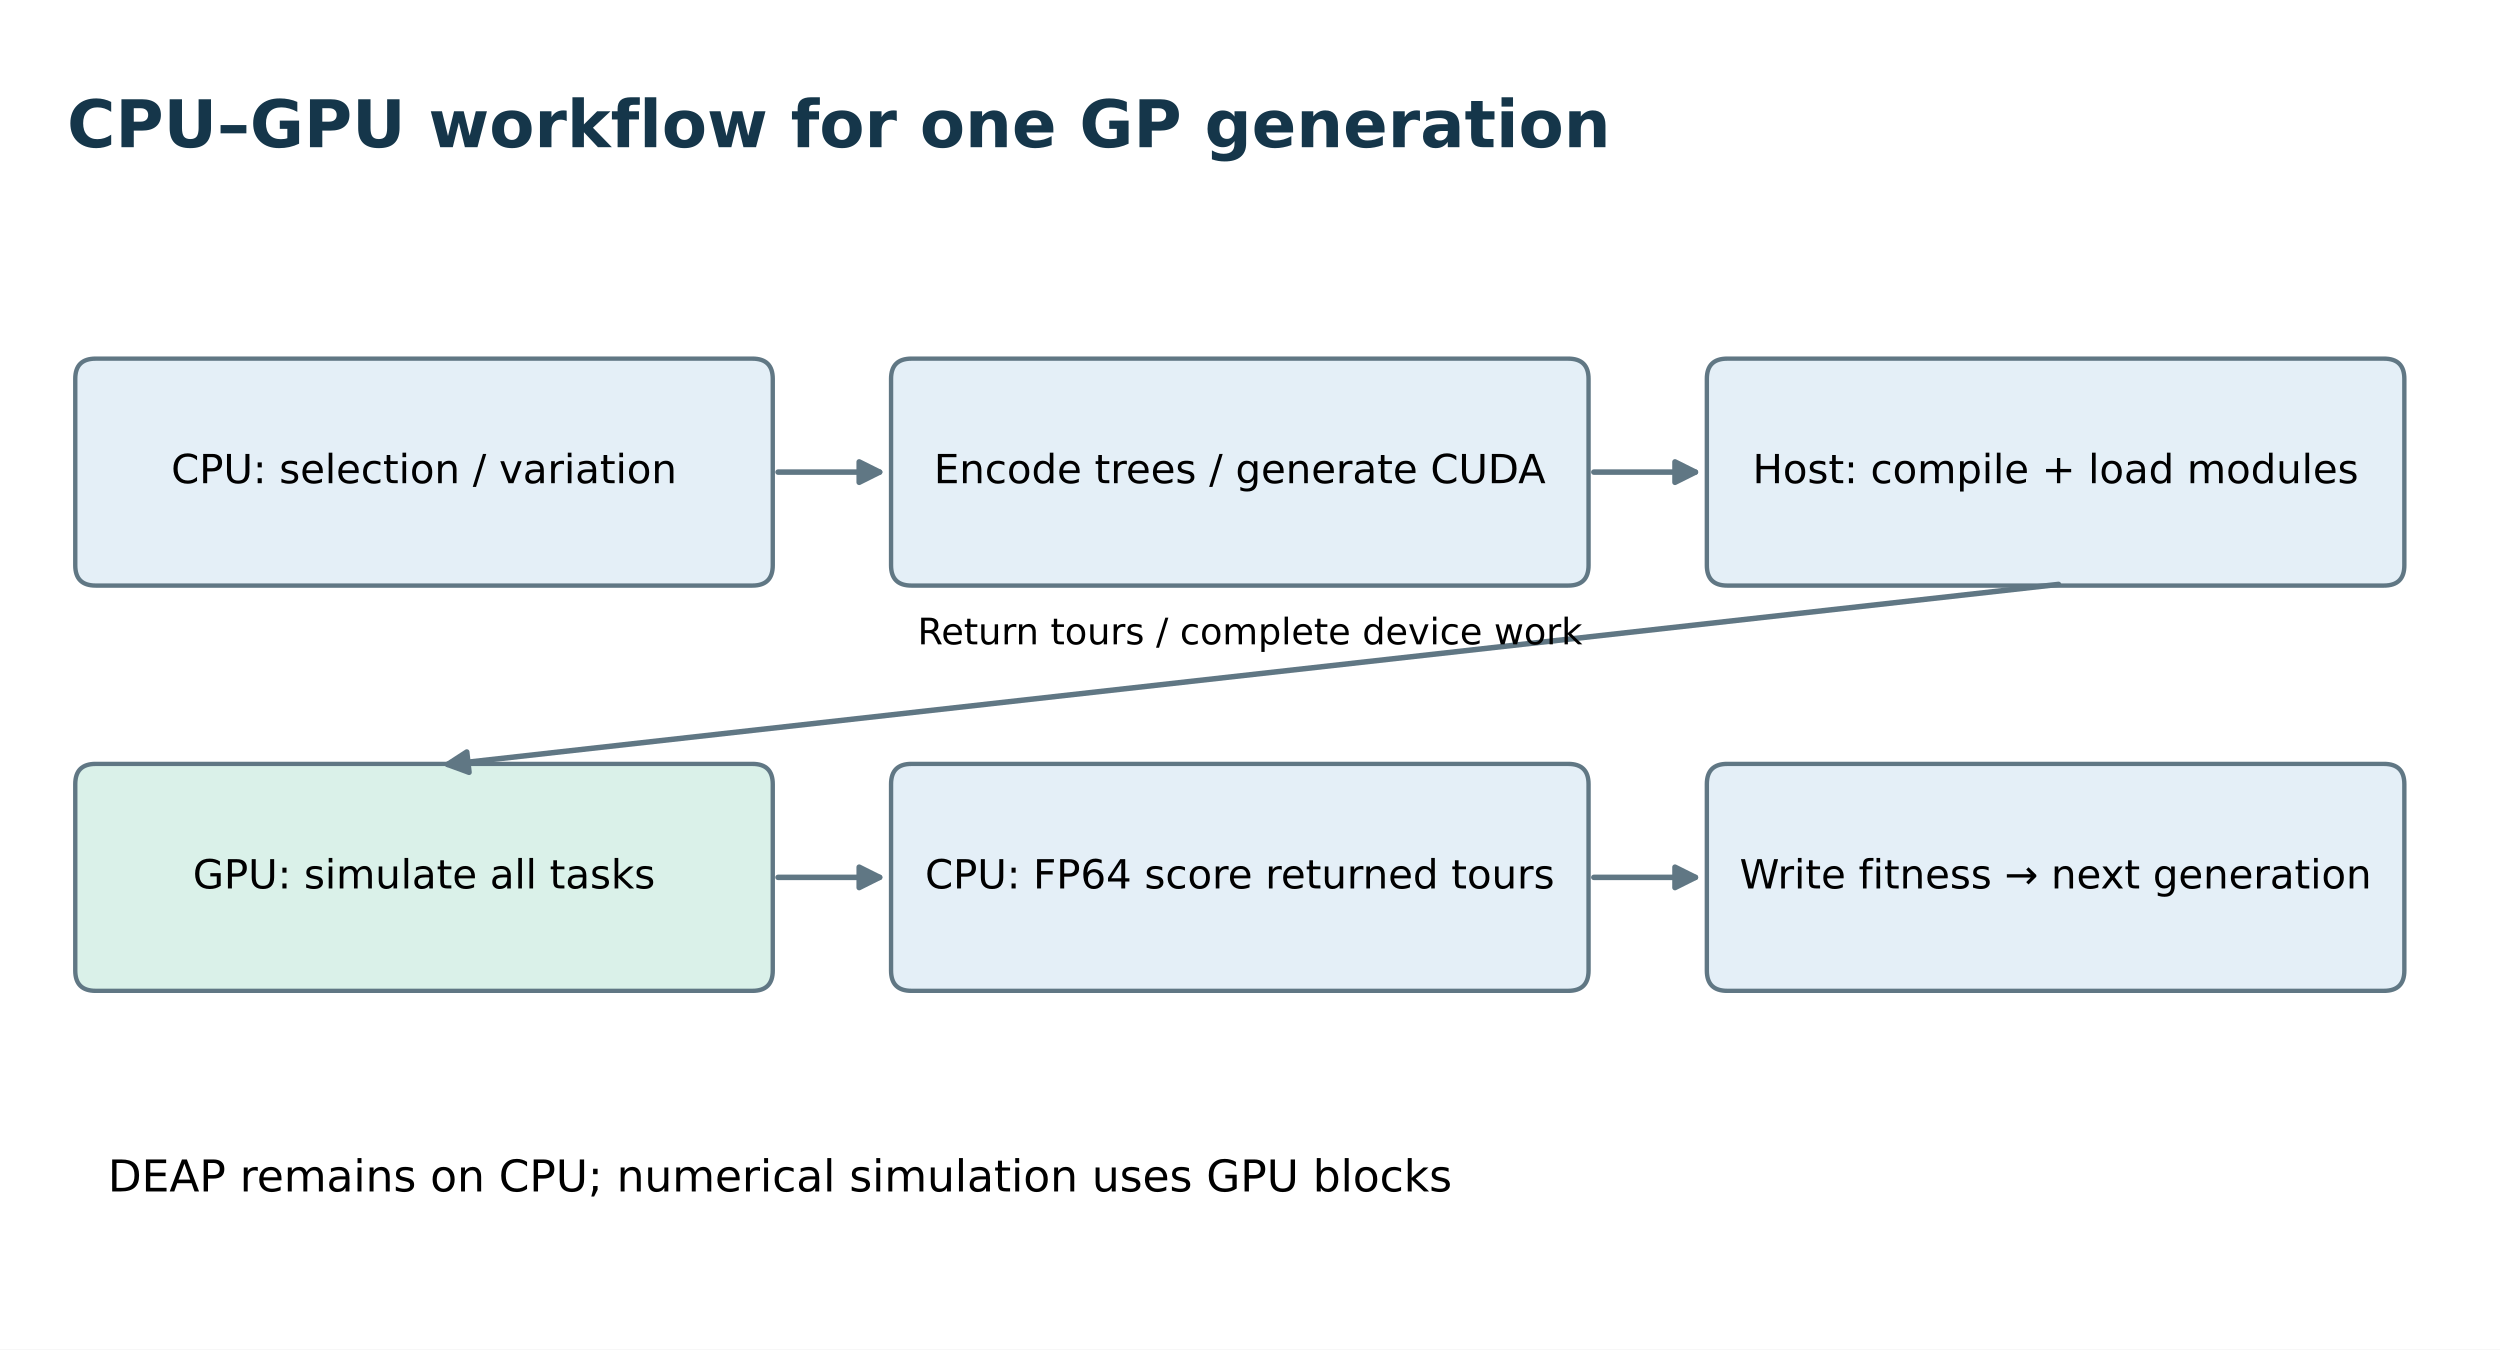
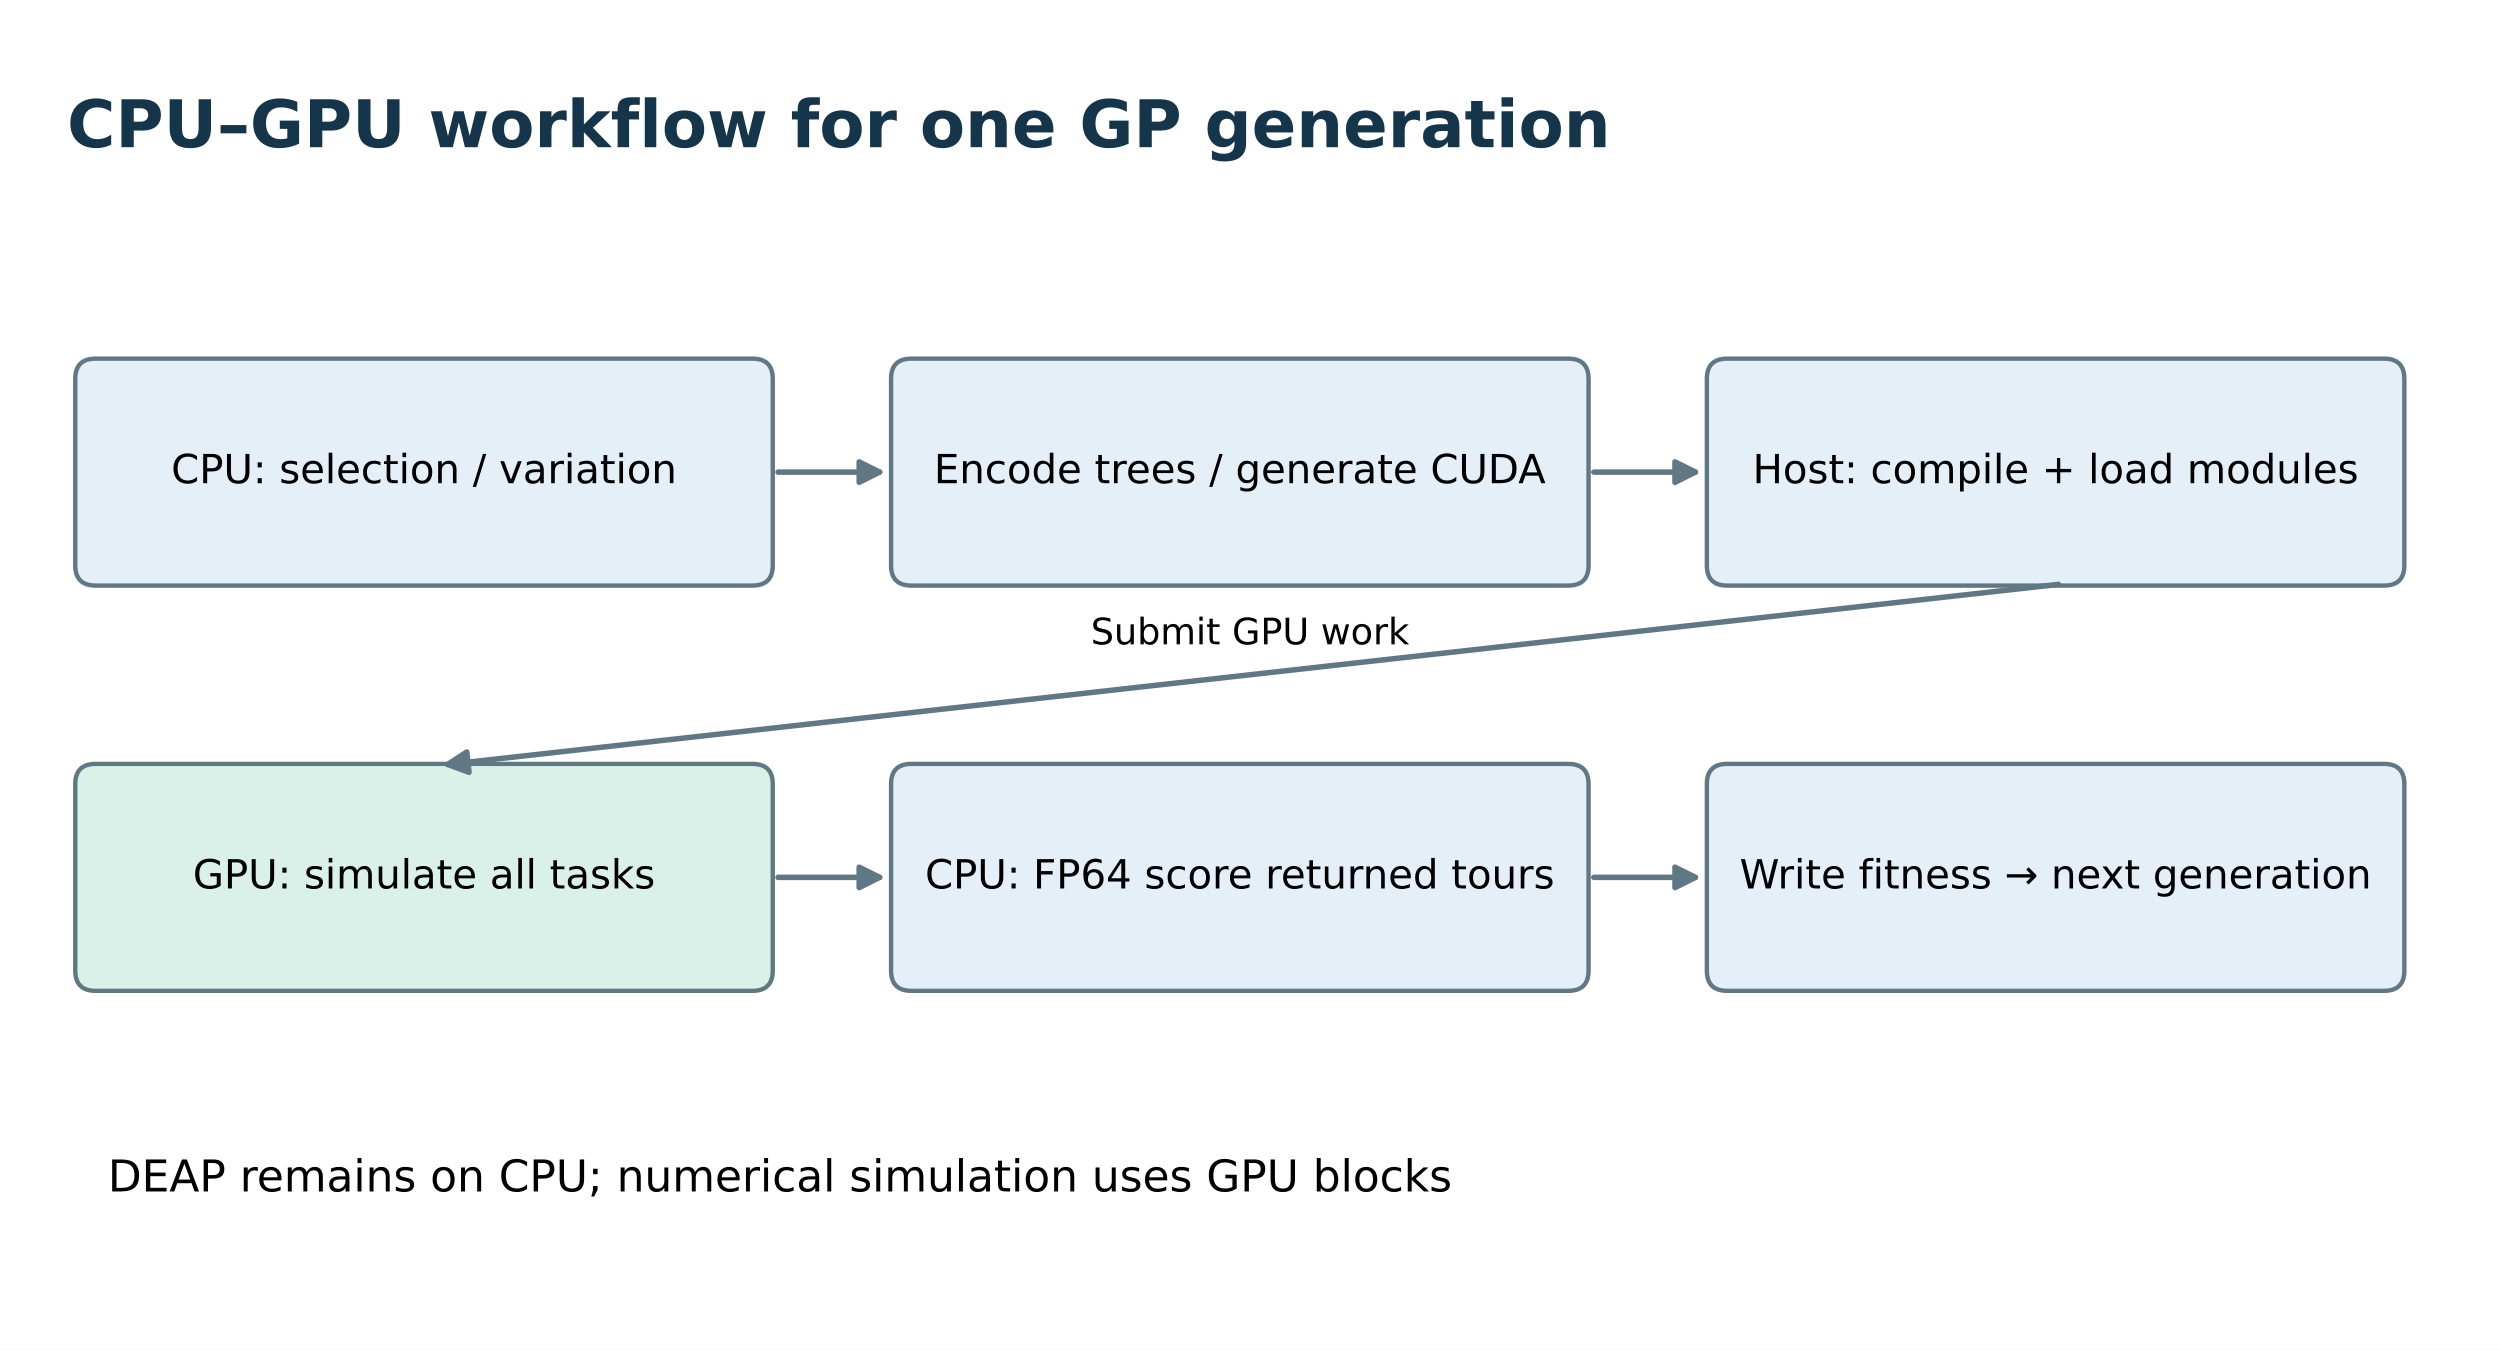
<svg xmlns="http://www.w3.org/2000/svg" width="684pt" height="369.216pt" viewBox="0 0 684 369.216" version="1.1">
  <defs>
    <style type="text/css">*{stroke-linejoin: round; stroke-linecap: butt}</style>
  </defs>
  <g id="figure_1">
    <g id="patch_1">
      <path d="M 0 369.216  L 684 369.216  L 684 0  L 0 0  z " style="fill: #ffffff" />
    </g>
    <g id="axes_1">
      <g id="patch_2">
-         <path d="M 26.172 160.214  L 205.848 160.214  Q 211.428 160.214 211.428 154.67  L 211.428 103.666  Q 211.428 98.122 205.848 98.122  L 26.172 98.122  Q 20.592 98.122 20.592 103.666  L 20.592 154.67  Q 20.592 160.214 26.172 160.214  z " clip-path="url(#p03a4162431)" style="fill: #e4eff7; stroke: #607784; stroke-width: 1.2; stroke-linejoin: miter" />
+         <path d="M 26.172 160.214  L 205.848 160.214  Q 211.428 160.214 211.428 154.67  L 211.428 103.666  Q 211.428 98.122 205.848 98.122  L 26.172 98.122  Q 20.592 98.122 20.592 103.666  L 20.592 154.67  Q 20.592 160.214 26.172 160.214  z " clip-path="url(#p661f3af946)" style="fill: #e4eff7; stroke: #607784; stroke-width: 1.2; stroke-linejoin: miter" />
      </g>
      <g id="patch_3">
-         <path d="M 212.869 129.168  Q 227.608 129.168 240.671 129.168  " clip-path="url(#p03a4162431)" style="fill: none; stroke: #607784; stroke-width: 1.5; stroke-linecap: round" />
-         <path d="M 235.071 126.368  L 240.671 129.168  L 235.071 131.968  z " clip-path="url(#p03a4162431)" style="fill: #607784; stroke: #607784; stroke-width: 1.5; stroke-linecap: round" />
+         <path d="M 212.869 129.168  Q 227.608 129.168 240.671 129.168  " clip-path="url(#p661f3af946)" style="fill: none; stroke: #607784; stroke-width: 1.5; stroke-linecap: round" />
+         <path d="M 235.071 126.368  L 240.671 129.168  L 235.071 131.968  z " clip-path="url(#p661f3af946)" style="fill: #607784; stroke: #607784; stroke-width: 1.5; stroke-linecap: round" />
      </g>
      <g id="patch_4">
-         <path d="M 249.372 160.214  L 429.048 160.214  Q 434.628 160.214 434.628 154.67  L 434.628 103.666  Q 434.628 98.122 429.048 98.122  L 249.372 98.122  Q 243.792 98.122 243.792 103.666  L 243.792 154.67  Q 243.792 160.214 249.372 160.214  z " clip-path="url(#p03a4162431)" style="fill: #e4eff7; stroke: #607784; stroke-width: 1.2; stroke-linejoin: miter" />
+         <path d="M 249.372 160.214  L 429.048 160.214  Q 434.628 160.214 434.628 154.67  L 434.628 103.666  Q 434.628 98.122 429.048 98.122  L 249.372 98.122  Q 243.792 98.122 243.792 103.666  L 243.792 154.67  Q 243.792 160.214 249.372 160.214  z " clip-path="url(#p661f3af946)" style="fill: #e4eff7; stroke: #607784; stroke-width: 1.2; stroke-linejoin: miter" />
      </g>
      <g id="patch_5">
-         <path d="M 436.069 129.168  Q 450.808 129.168 463.871 129.168  " clip-path="url(#p03a4162431)" style="fill: none; stroke: #607784; stroke-width: 1.5; stroke-linecap: round" />
-         <path d="M 458.271 126.368  L 463.871 129.168  L 458.271 131.968  z " clip-path="url(#p03a4162431)" style="fill: #607784; stroke: #607784; stroke-width: 1.5; stroke-linecap: round" />
+         <path d="M 436.069 129.168  Q 450.808 129.168 463.871 129.168  " clip-path="url(#p661f3af946)" style="fill: none; stroke: #607784; stroke-width: 1.5; stroke-linecap: round" />
+         <path d="M 458.271 126.368  L 463.871 129.168  L 458.271 131.968  z " clip-path="url(#p661f3af946)" style="fill: #607784; stroke: #607784; stroke-width: 1.5; stroke-linecap: round" />
      </g>
      <g id="patch_6">
-         <path d="M 472.572 160.214  L 652.248 160.214  Q 657.828 160.214 657.828 154.67  L 657.828 103.666  Q 657.828 98.122 652.248 98.122  L 472.572 98.122  Q 466.992 98.122 466.992 103.666  L 466.992 154.67  Q 466.992 160.214 472.572 160.214  z " clip-path="url(#p03a4162431)" style="fill: #e4eff7; stroke: #607784; stroke-width: 1.2; stroke-linejoin: miter" />
+         <path d="M 472.572 160.214  L 652.248 160.214  Q 657.828 160.214 657.828 154.67  L 657.828 103.666  Q 657.828 98.122 652.248 98.122  L 472.572 98.122  Q 466.992 98.122 466.992 103.666  L 466.992 154.67  Q 466.992 160.214 472.572 160.214  z " clip-path="url(#p661f3af946)" style="fill: #e4eff7; stroke: #607784; stroke-width: 1.2; stroke-linejoin: miter" />
      </g>
      <g id="patch_7">
-         <path d="M 26.172 271.094  L 205.848 271.094  Q 211.428 271.094 211.428 265.55  L 211.428 214.546  Q 211.428 209.002 205.848 209.002  L 26.172 209.002  Q 20.592 209.002 20.592 214.546  L 20.592 265.55  Q 20.592 271.094 26.172 271.094  z " clip-path="url(#p03a4162431)" style="fill: #daf1e9; stroke: #607784; stroke-width: 1.2; stroke-linejoin: miter" />
+         <path d="M 26.172 271.094  L 205.848 271.094  Q 211.428 271.094 211.428 265.55  L 211.428 214.546  Q 211.428 209.002 205.848 209.002  L 26.172 209.002  Q 20.592 209.002 20.592 214.546  L 20.592 265.55  Q 20.592 271.094 26.172 271.094  z " clip-path="url(#p661f3af946)" style="fill: #daf1e9; stroke: #607784; stroke-width: 1.2; stroke-linejoin: miter" />
      </g>
      <g id="patch_8">
-         <path d="M 212.869 240.048  Q 227.608 240.048 240.671 240.048  " clip-path="url(#p03a4162431)" style="fill: none; stroke: #607784; stroke-width: 1.5; stroke-linecap: round" />
-         <path d="M 235.071 237.248  L 240.671 240.048  L 235.071 242.848  z " clip-path="url(#p03a4162431)" style="fill: #607784; stroke: #607784; stroke-width: 1.5; stroke-linecap: round" />
+         <path d="M 212.869 240.048  Q 227.608 240.048 240.671 240.048  " clip-path="url(#p661f3af946)" style="fill: none; stroke: #607784; stroke-width: 1.5; stroke-linecap: round" />
+         <path d="M 235.071 237.248  L 240.671 240.048  L 235.071 242.848  z " clip-path="url(#p661f3af946)" style="fill: #607784; stroke: #607784; stroke-width: 1.5; stroke-linecap: round" />
      </g>
      <g id="patch_9">
-         <path d="M 249.372 271.094  L 429.048 271.094  Q 434.628 271.094 434.628 265.55  L 434.628 214.546  Q 434.628 209.002 429.048 209.002  L 249.372 209.002  Q 243.792 209.002 243.792 214.546  L 243.792 265.55  Q 243.792 271.094 249.372 271.094  z " clip-path="url(#p03a4162431)" style="fill: #e4eff7; stroke: #607784; stroke-width: 1.2; stroke-linejoin: miter" />
+         <path d="M 249.372 271.094  L 429.048 271.094  Q 434.628 271.094 434.628 265.55  L 434.628 214.546  Q 434.628 209.002 429.048 209.002  L 249.372 209.002  Q 243.792 209.002 243.792 214.546  L 243.792 265.55  Q 243.792 271.094 249.372 271.094  z " clip-path="url(#p661f3af946)" style="fill: #e4eff7; stroke: #607784; stroke-width: 1.2; stroke-linejoin: miter" />
      </g>
      <g id="patch_10">
-         <path d="M 436.069 240.048  Q 450.808 240.048 463.871 240.048  " clip-path="url(#p03a4162431)" style="fill: none; stroke: #607784; stroke-width: 1.5; stroke-linecap: round" />
-         <path d="M 458.271 237.248  L 463.871 240.048  L 458.271 242.848  z " clip-path="url(#p03a4162431)" style="fill: #607784; stroke: #607784; stroke-width: 1.5; stroke-linecap: round" />
+         <path d="M 436.069 240.048  Q 450.808 240.048 463.871 240.048  " clip-path="url(#p661f3af946)" style="fill: none; stroke: #607784; stroke-width: 1.5; stroke-linecap: round" />
+         <path d="M 458.271 237.248  L 463.871 240.048  L 458.271 242.848  z " clip-path="url(#p661f3af946)" style="fill: #607784; stroke: #607784; stroke-width: 1.5; stroke-linecap: round" />
      </g>
      <g id="patch_11">
-         <path d="M 472.572 271.094  L 652.248 271.094  Q 657.828 271.094 657.828 265.55  L 657.828 214.546  Q 657.828 209.002 652.248 209.002  L 472.572 209.002  Q 466.992 209.002 466.992 214.546  L 466.992 265.55  Q 466.992 271.094 472.572 271.094  z " clip-path="url(#p03a4162431)" style="fill: #e4eff7; stroke: #607784; stroke-width: 1.2; stroke-linejoin: miter" />
+         <path d="M 472.572 271.094  L 652.248 271.094  Q 657.828 271.094 657.828 265.55  L 657.828 214.546  Q 657.828 209.002 652.248 209.002  L 472.572 209.002  Q 466.992 209.002 466.992 214.546  L 466.992 265.55  Q 466.992 271.094 472.572 271.094  z " clip-path="url(#p661f3af946)" style="fill: #e4eff7; stroke: #607784; stroke-width: 1.2; stroke-linejoin: miter" />
      </g>
      <g id="patch_12">
-         <path d="M 563.214 159.882  Q 342.002 184.608 122.457 209.147  " clip-path="url(#p03a4162431)" style="fill: none; stroke: #607784; stroke-width: 1.5; stroke-linecap: round" />
-         <path d="M 128.333 211.308  L 122.457 209.147  L 127.711 205.743  z " clip-path="url(#p03a4162431)" style="fill: #607784; stroke: #607784; stroke-width: 1.5; stroke-linecap: round" />
+         <path d="M 563.214 159.882  Q 342.002 184.608 122.457 209.147  " clip-path="url(#p661f3af946)" style="fill: none; stroke: #607784; stroke-width: 1.5; stroke-linecap: round" />
+         <path d="M 128.333 211.308  L 122.457 209.147  L 127.711 205.743  z " clip-path="url(#p661f3af946)" style="fill: #607784; stroke: #607784; stroke-width: 1.5; stroke-linecap: round" />
      </g>
      <g id="text_1">
        <text style="font-weight: 700; font-size: 18px; font-family: 'DejaVu Sans', 'Bitstream Vera Sans', 'Computer Modern Sans Serif', 'Lucida Grande', 'Verdana', 'Geneva', 'Lucid', 'Arial', 'Helvetica', 'Avant Garde', sans-serif; text-anchor: start; fill: #15364a" x="18.36" y="40.281" transform="rotate(-0 18.36 40.28119)">CPU–GPU workflow for one GP generation</text>
      </g>
      <g id="text_2">
        <text style="font-size: 11px; font-family: 'DejaVu Sans', 'Bitstream Vera Sans', 'Computer Modern Sans Serif', 'Lucida Grande', 'Verdana', 'Geneva', 'Lucid', 'Arial', 'Helvetica', 'Avant Garde', sans-serif; text-anchor: middle" x="116.01" y="132.203" transform="rotate(-0 116.01 132.2033)">CPU: selection / variation</text>
      </g>
      <g id="text_3">
        <text style="font-size: 11px; font-family: 'DejaVu Sans', 'Bitstream Vera Sans', 'Computer Modern Sans Serif', 'Lucida Grande', 'Verdana', 'Geneva', 'Lucid', 'Arial', 'Helvetica', 'Avant Garde', sans-serif; text-anchor: middle" x="339.21" y="132.203" transform="rotate(-0 339.21 132.2033)">Encode trees / generate CUDA</text>
      </g>
      <g id="text_4">
        <text style="font-size: 11px; font-family: 'DejaVu Sans', 'Bitstream Vera Sans', 'Computer Modern Sans Serif', 'Lucida Grande', 'Verdana', 'Geneva', 'Lucid', 'Arial', 'Helvetica', 'Avant Garde', sans-serif; text-anchor: middle" x="562.41" y="132.203" transform="rotate(-0 562.41 132.2033)">Host: compile + load modules</text>
      </g>
      <g id="text_5">
        <text style="font-size: 11px; font-family: 'DejaVu Sans', 'Bitstream Vera Sans', 'Computer Modern Sans Serif', 'Lucida Grande', 'Verdana', 'Geneva', 'Lucid', 'Arial', 'Helvetica', 'Avant Garde', sans-serif; text-anchor: middle" x="116.01" y="243.083" transform="rotate(-0 116.01 243.0833)">GPU: simulate all tasks</text>
      </g>
      <g id="text_6">
        <text style="font-size: 11px; font-family: 'DejaVu Sans', 'Bitstream Vera Sans', 'Computer Modern Sans Serif', 'Lucida Grande', 'Verdana', 'Geneva', 'Lucid', 'Arial', 'Helvetica', 'Avant Garde', sans-serif; text-anchor: middle" x="339.21" y="243.083" transform="rotate(-0 339.21 243.0833)">CPU: FP64 score returned tours</text>
      </g>
      <g id="text_7">
        <text style="font-size: 11px; font-family: 'DejaVu Sans', 'Bitstream Vera Sans', 'Computer Modern Sans Serif', 'Lucida Grande', 'Verdana', 'Geneva', 'Lucid', 'Arial', 'Helvetica', 'Avant Garde', sans-serif; text-anchor: middle" x="562.41" y="243.083" transform="rotate(-0 562.41 243.0833)">Write fitness → next generation</text>
      </g>
      <g id="text_8">
-         <text style="font-size: 10px; font-family: 'DejaVu Sans', 'Bitstream Vera Sans', 'Computer Modern Sans Serif', 'Lucida Grande', 'Verdana', 'Geneva', 'Lucid', 'Arial', 'Helvetica', 'Avant Garde', sans-serif; text-anchor: middle" x="342" y="176.292" transform="rotate(-0 342 176.292)">Return tours / complete device work</text>
+         <text style="font-size: 10px; font-family: 'DejaVu Sans', 'Bitstream Vera Sans', 'Computer Modern Sans Serif', 'Lucida Grande', 'Verdana', 'Geneva', 'Lucid', 'Arial', 'Helvetica', 'Avant Garde', sans-serif; text-anchor: middle" x="342" y="176.292" transform="rotate(-0 342 176.292)">Submit GPU work</text>
      </g>
      <g id="text_9">
        <text style="font-size: 12px; font-family: 'DejaVu Sans', 'Bitstream Vera Sans', 'Computer Modern Sans Serif', 'Lucida Grande', 'Verdana', 'Geneva', 'Lucid', 'Arial', 'Helvetica', 'Avant Garde', sans-serif; text-anchor: start" x="29.52" y="325.98" transform="rotate(-0 29.52 325.98)">DEAP remains on CPU; numerical simulation uses GPU blocks</text>
      </g>
    </g>
  </g>
  <defs>
-     <clipPath id="p03a4162431">
+     <clipPath id="p661f3af946">
      <rect x="7.2" y="7.2" width="669.6" height="354.816" />
    </clipPath>
  </defs>
</svg>
